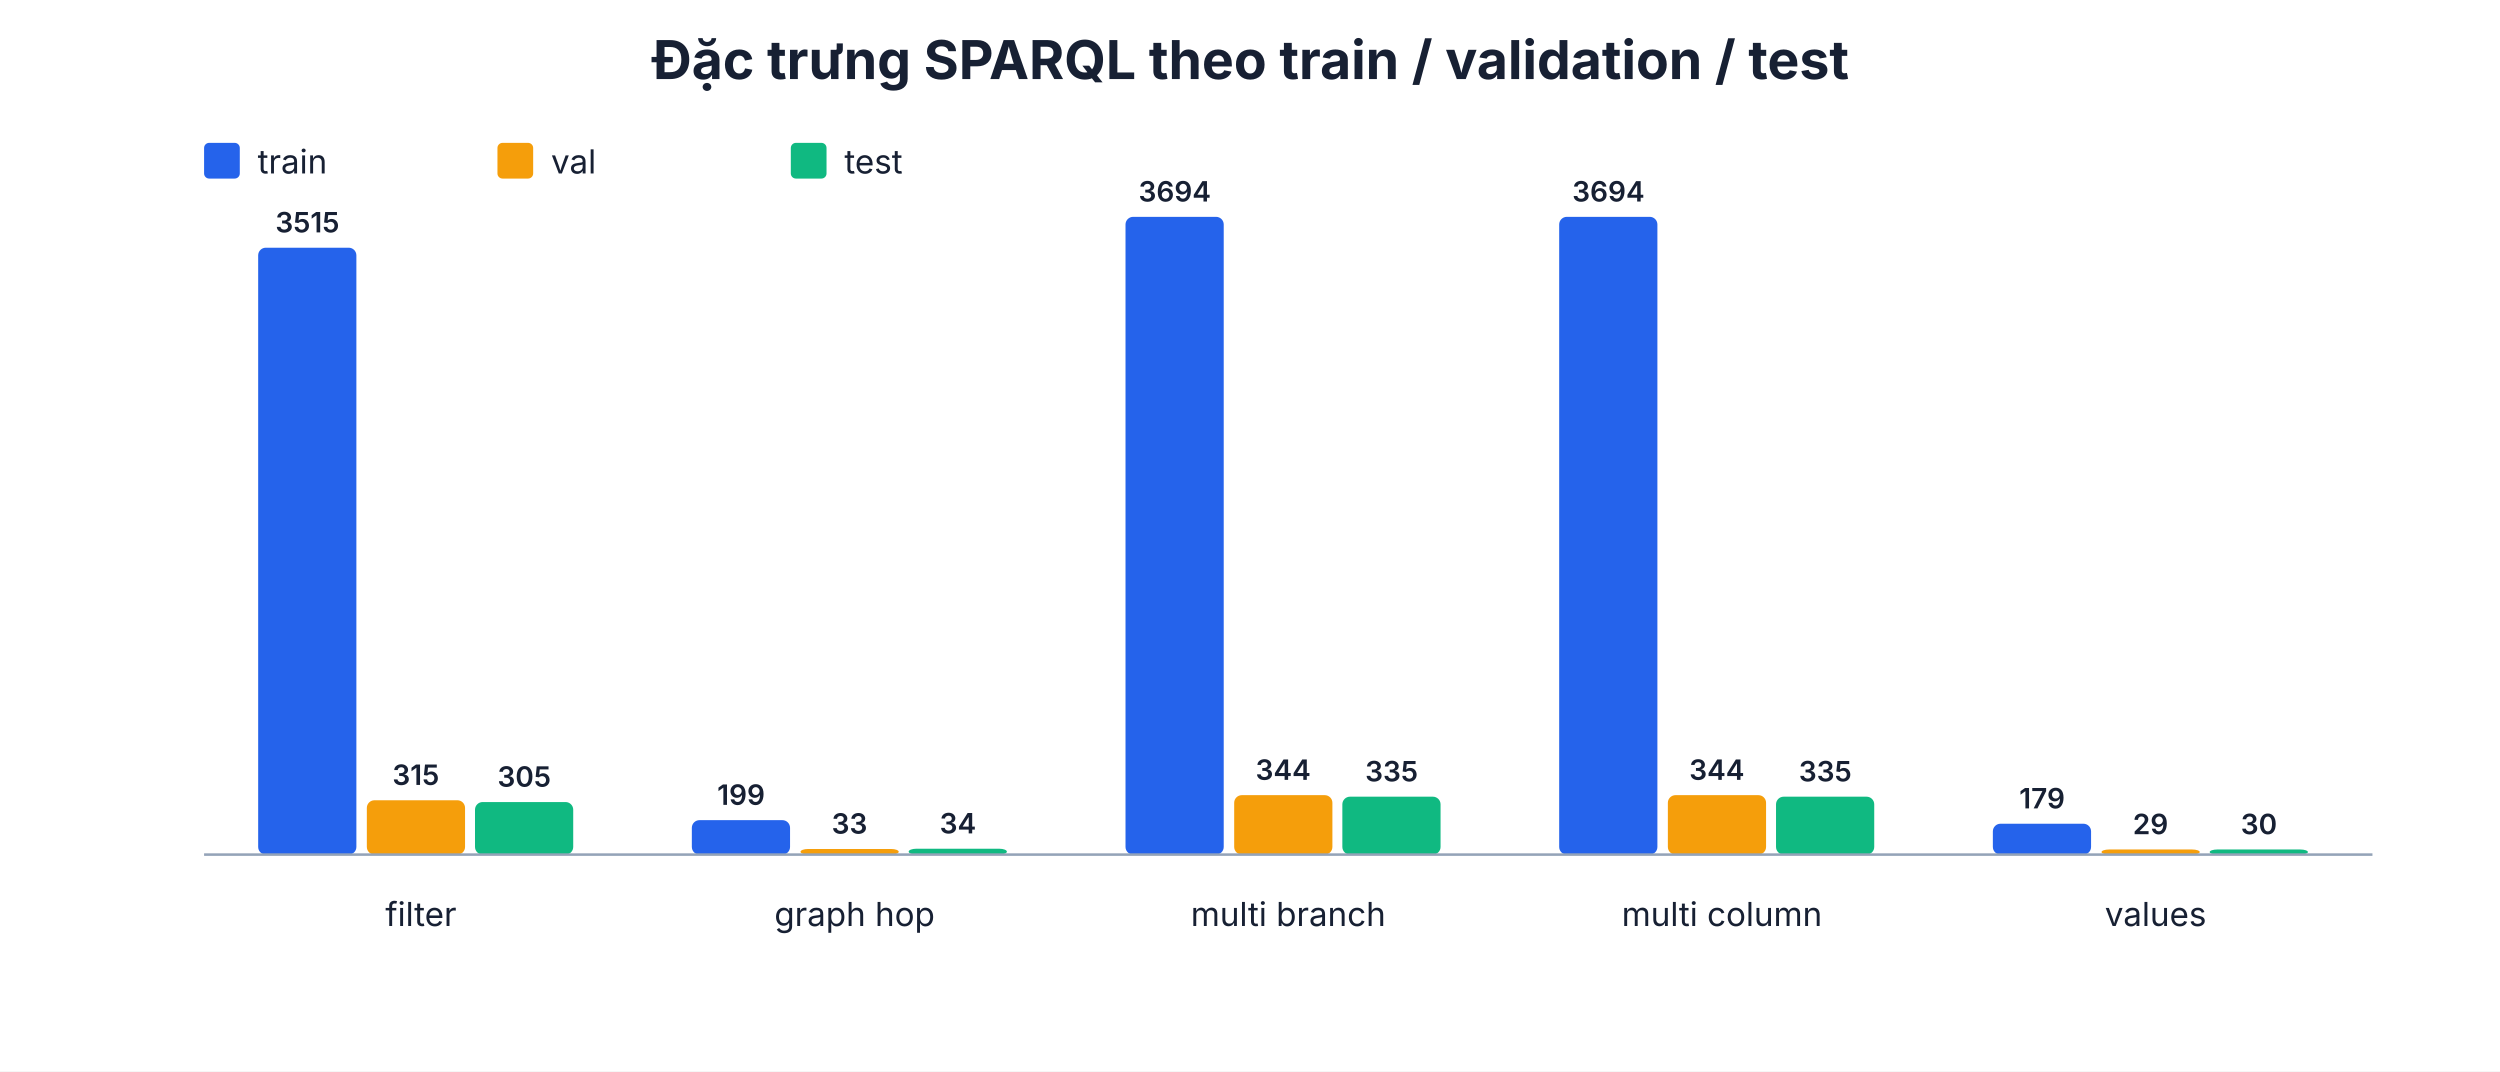
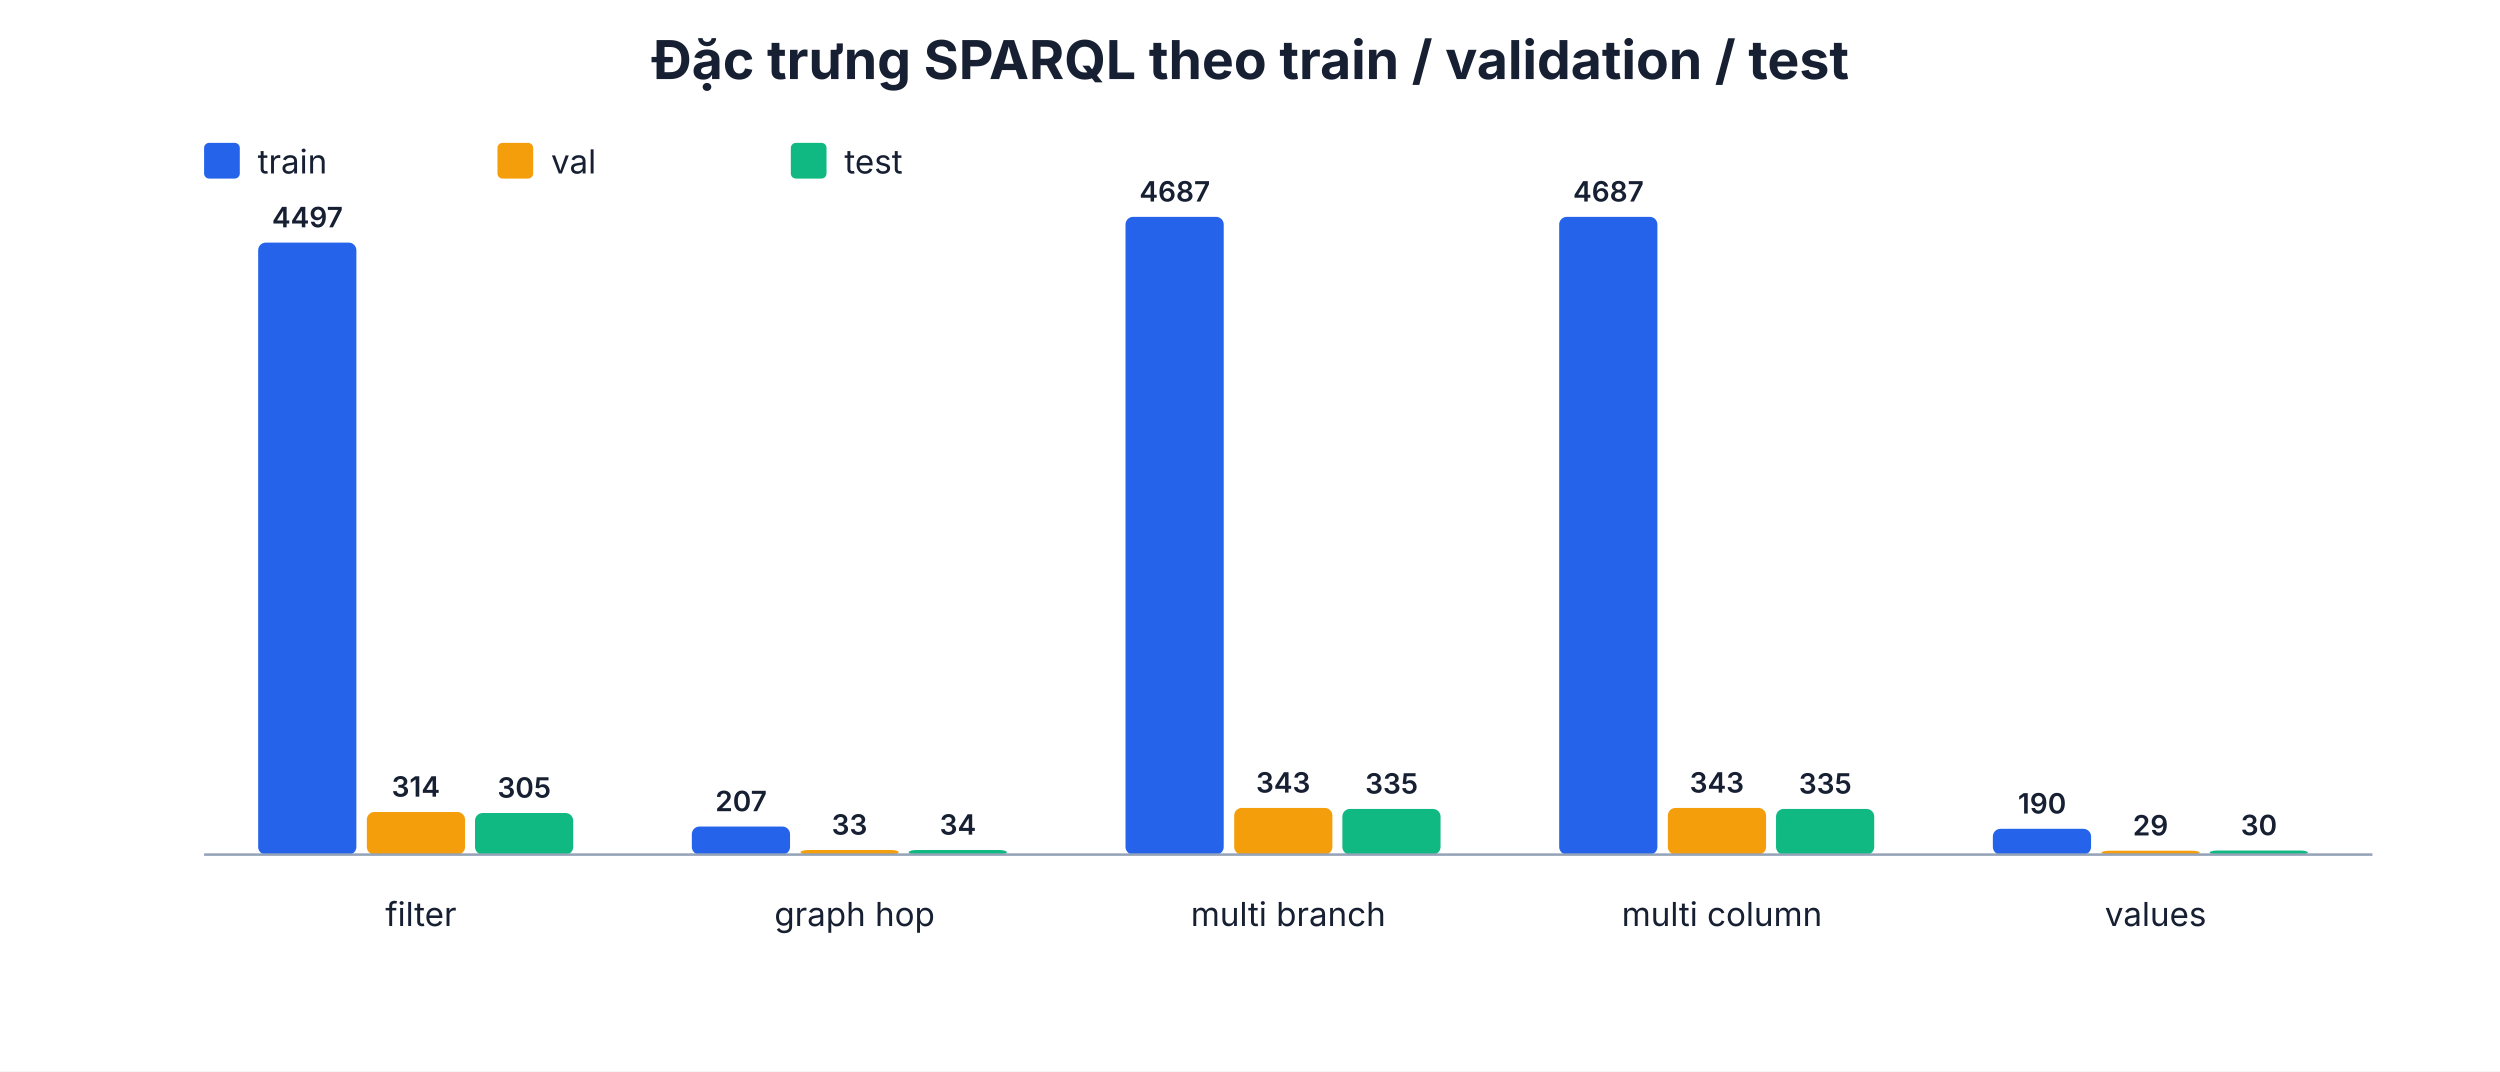
<svg xmlns="http://www.w3.org/2000/svg" width="980" height="420" viewBox="0 0 980 420" role="img" aria-label="Đặc trưng SPARQL theo train / validation / test">
  <style>text{font-family:Inter,system-ui,sans-serif;fill:#172033}.title{font-size:21px;font-weight:700}.label{font-size:13px}.value{font-size:14px;font-weight:700}.small{font-size:11px;font-weight:600}.axis{stroke:#94a3b8;stroke-width:1}</style>
  <rect width="980" height="420" fill="#ffffff" />
  <text x="490.0" y="31" text-anchor="middle" class="title">Đặc trưng SPARQL theo train / validation / test</text>
-   <rect x="101.2" y="97.1" width="38.5" height="237.9" rx="3" fill="#2563eb" />
-   <text x="120.5" y="91.1" text-anchor="middle" class="small">3515</text>
-   <rect x="271.2" y="321.5" width="38.5" height="13.5" rx="3" fill="#2563eb" />
-   <text x="290.5" y="315.5" text-anchor="middle" class="small">199</text>
+   <rect x="101.2" y="95.1" width="38.5" height="239.9" rx="3" fill="#2563eb" />
+   <text x="120.5" y="89.1" text-anchor="middle" class="small">4497</text>
+   <rect x="271.2" y="324.0" width="38.5" height="11.0" rx="3" fill="#2563eb" />
+   <text x="290.5" y="318.0" text-anchor="middle" class="small">207</text>
  <rect x="441.2" y="85.0" width="38.5" height="250.0" rx="3" fill="#2563eb" />
-   <text x="460.5" y="79.0" text-anchor="middle" class="small">3694</text>
+   <text x="460.5" y="79.0" text-anchor="middle" class="small">4687</text>
  <rect x="611.2" y="85.0" width="38.5" height="250.0" rx="3" fill="#2563eb" />
-   <text x="630.5" y="79.0" text-anchor="middle" class="small">3694</text>
-   <rect x="781.2" y="322.9" width="38.5" height="12.1" rx="3" fill="#2563eb" />
-   <text x="800.5" y="316.9" text-anchor="middle" class="small">179</text>
+   <text x="630.5" y="79.0" text-anchor="middle" class="small">4687</text>
+   <rect x="781.2" y="324.9" width="38.5" height="10.1" rx="3" fill="#2563eb" />
+   <text x="800.5" y="318.9" text-anchor="middle" class="small">190</text>
  <rect x="80" y="56" width="14" height="14" rx="2" fill="#2563eb" />
  <text x="101" y="68" class="label">train</text>
-   <rect x="143.8" y="313.7" width="38.5" height="21.3" rx="3" fill="#f59e0b" />
-   <text x="163.0" y="307.7" text-anchor="middle" class="small">315</text>
-   <rect x="313.8" y="332.8" width="38.5" height="2.2" rx="3" fill="#f59e0b" />
-   <text x="333.0" y="326.8" text-anchor="middle" class="small">33</text>
-   <rect x="483.8" y="311.7" width="38.5" height="23.3" rx="3" fill="#f59e0b" />
-   <text x="503.0" y="305.7" text-anchor="middle" class="small">344</text>
-   <rect x="653.8" y="311.7" width="38.5" height="23.3" rx="3" fill="#f59e0b" />
-   <text x="673.0" y="305.7" text-anchor="middle" class="small">344</text>
-   <rect x="823.8" y="333.0" width="38.5" height="2.0" rx="3" fill="#f59e0b" />
-   <text x="843.0" y="327.0" text-anchor="middle" class="small">29</text>
+   <rect x="143.8" y="318.3" width="38.5" height="16.7" rx="3" fill="#f59e0b" />
+   <text x="163.0" y="312.3" text-anchor="middle" class="small">314</text>
+   <rect x="313.8" y="333.2" width="38.5" height="1.8" rx="3" fill="#f59e0b" />
+   <text x="333.0" y="327.2" text-anchor="middle" class="small">33</text>
+   <rect x="483.8" y="316.7" width="38.5" height="18.3" rx="3" fill="#f59e0b" />
+   <text x="503.0" y="310.7" text-anchor="middle" class="small">343</text>
+   <rect x="653.8" y="316.7" width="38.5" height="18.3" rx="3" fill="#f59e0b" />
+   <text x="673.0" y="310.7" text-anchor="middle" class="small">343</text>
+   <rect x="823.8" y="333.5" width="38.5" height="1.5" rx="3" fill="#f59e0b" />
+   <text x="843.0" y="327.5" text-anchor="middle" class="small">29</text>
  <rect x="195" y="56" width="14" height="14" rx="2" fill="#f59e0b" />
  <text x="216" y="68" class="label">val</text>
-   <rect x="186.2" y="314.4" width="38.5" height="20.6" rx="3" fill="#10b981" />
-   <text x="205.5" y="308.4" text-anchor="middle" class="small">305</text>
-   <rect x="356.2" y="332.7" width="38.5" height="2.3" rx="3" fill="#10b981" />
-   <text x="375.5" y="326.7" text-anchor="middle" class="small">34</text>
-   <rect x="526.2" y="312.3" width="38.5" height="22.7" rx="3" fill="#10b981" />
-   <text x="545.5" y="306.3" text-anchor="middle" class="small">335</text>
-   <rect x="696.2" y="312.3" width="38.5" height="22.7" rx="3" fill="#10b981" />
-   <text x="715.5" y="306.3" text-anchor="middle" class="small">335</text>
-   <rect x="866.2" y="333.0" width="38.5" height="2.0" rx="3" fill="#10b981" />
-   <text x="885.5" y="327.0" text-anchor="middle" class="small">30</text>
+   <rect x="186.2" y="318.7" width="38.5" height="16.3" rx="3" fill="#10b981" />
+   <text x="205.5" y="312.7" text-anchor="middle" class="small">305</text>
+   <rect x="356.2" y="333.2" width="38.5" height="1.8" rx="3" fill="#10b981" />
+   <text x="375.5" y="327.2" text-anchor="middle" class="small">34</text>
+   <rect x="526.2" y="317.1" width="38.5" height="17.9" rx="3" fill="#10b981" />
+   <text x="545.5" y="311.1" text-anchor="middle" class="small">335</text>
+   <rect x="696.2" y="317.1" width="38.5" height="17.9" rx="3" fill="#10b981" />
+   <text x="715.5" y="311.1" text-anchor="middle" class="small">335</text>
+   <rect x="866.2" y="333.4" width="38.5" height="1.6" rx="3" fill="#10b981" />
+   <text x="885.5" y="327.4" text-anchor="middle" class="small">30</text>
  <rect x="310" y="56" width="14" height="14" rx="2" fill="#10b981" />
  <text x="331" y="68" class="label">test</text>
  <text x="165.0" y="363" text-anchor="middle" class="label">filter</text>
  <text x="335.0" y="363" text-anchor="middle" class="label">graph hop</text>
  <text x="505.0" y="363" text-anchor="middle" class="label">multi branch</text>
  <text x="675.0" y="363" text-anchor="middle" class="label">multi column</text>
  <text x="845.0" y="363" text-anchor="middle" class="label">values</text>
  <line x1="80" y1="335" x2="930" y2="335" class="axis" />
</svg>
